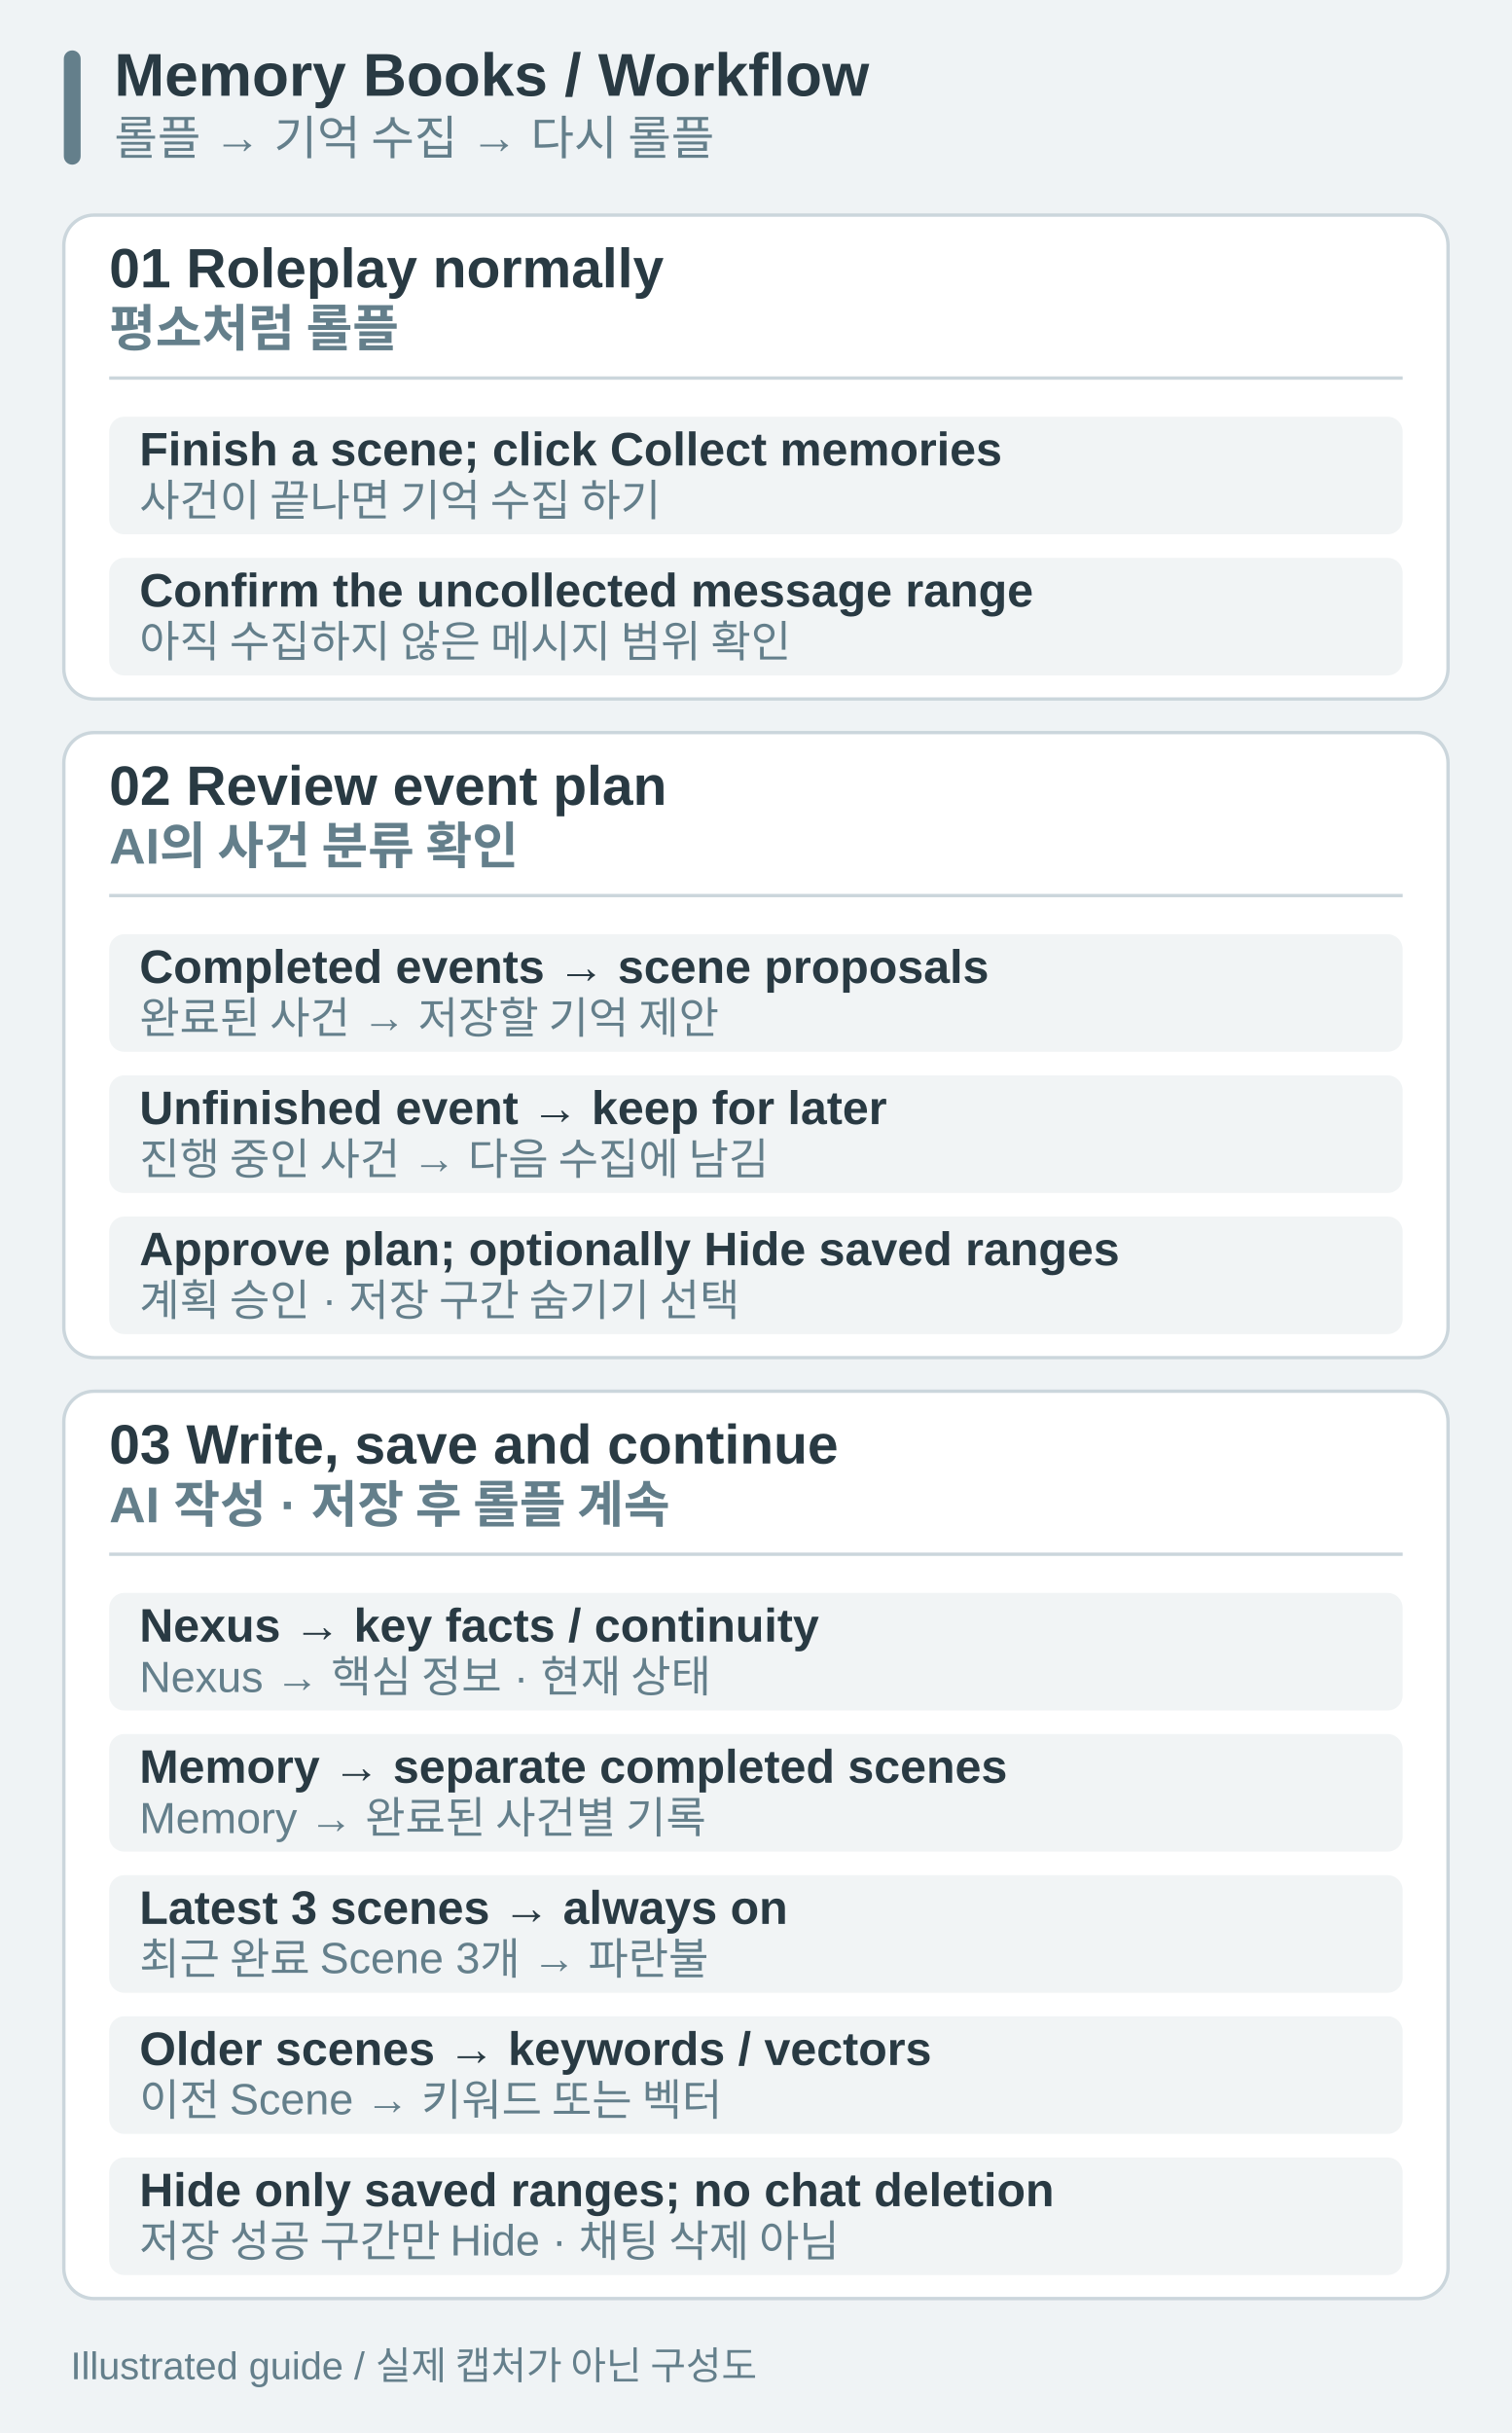
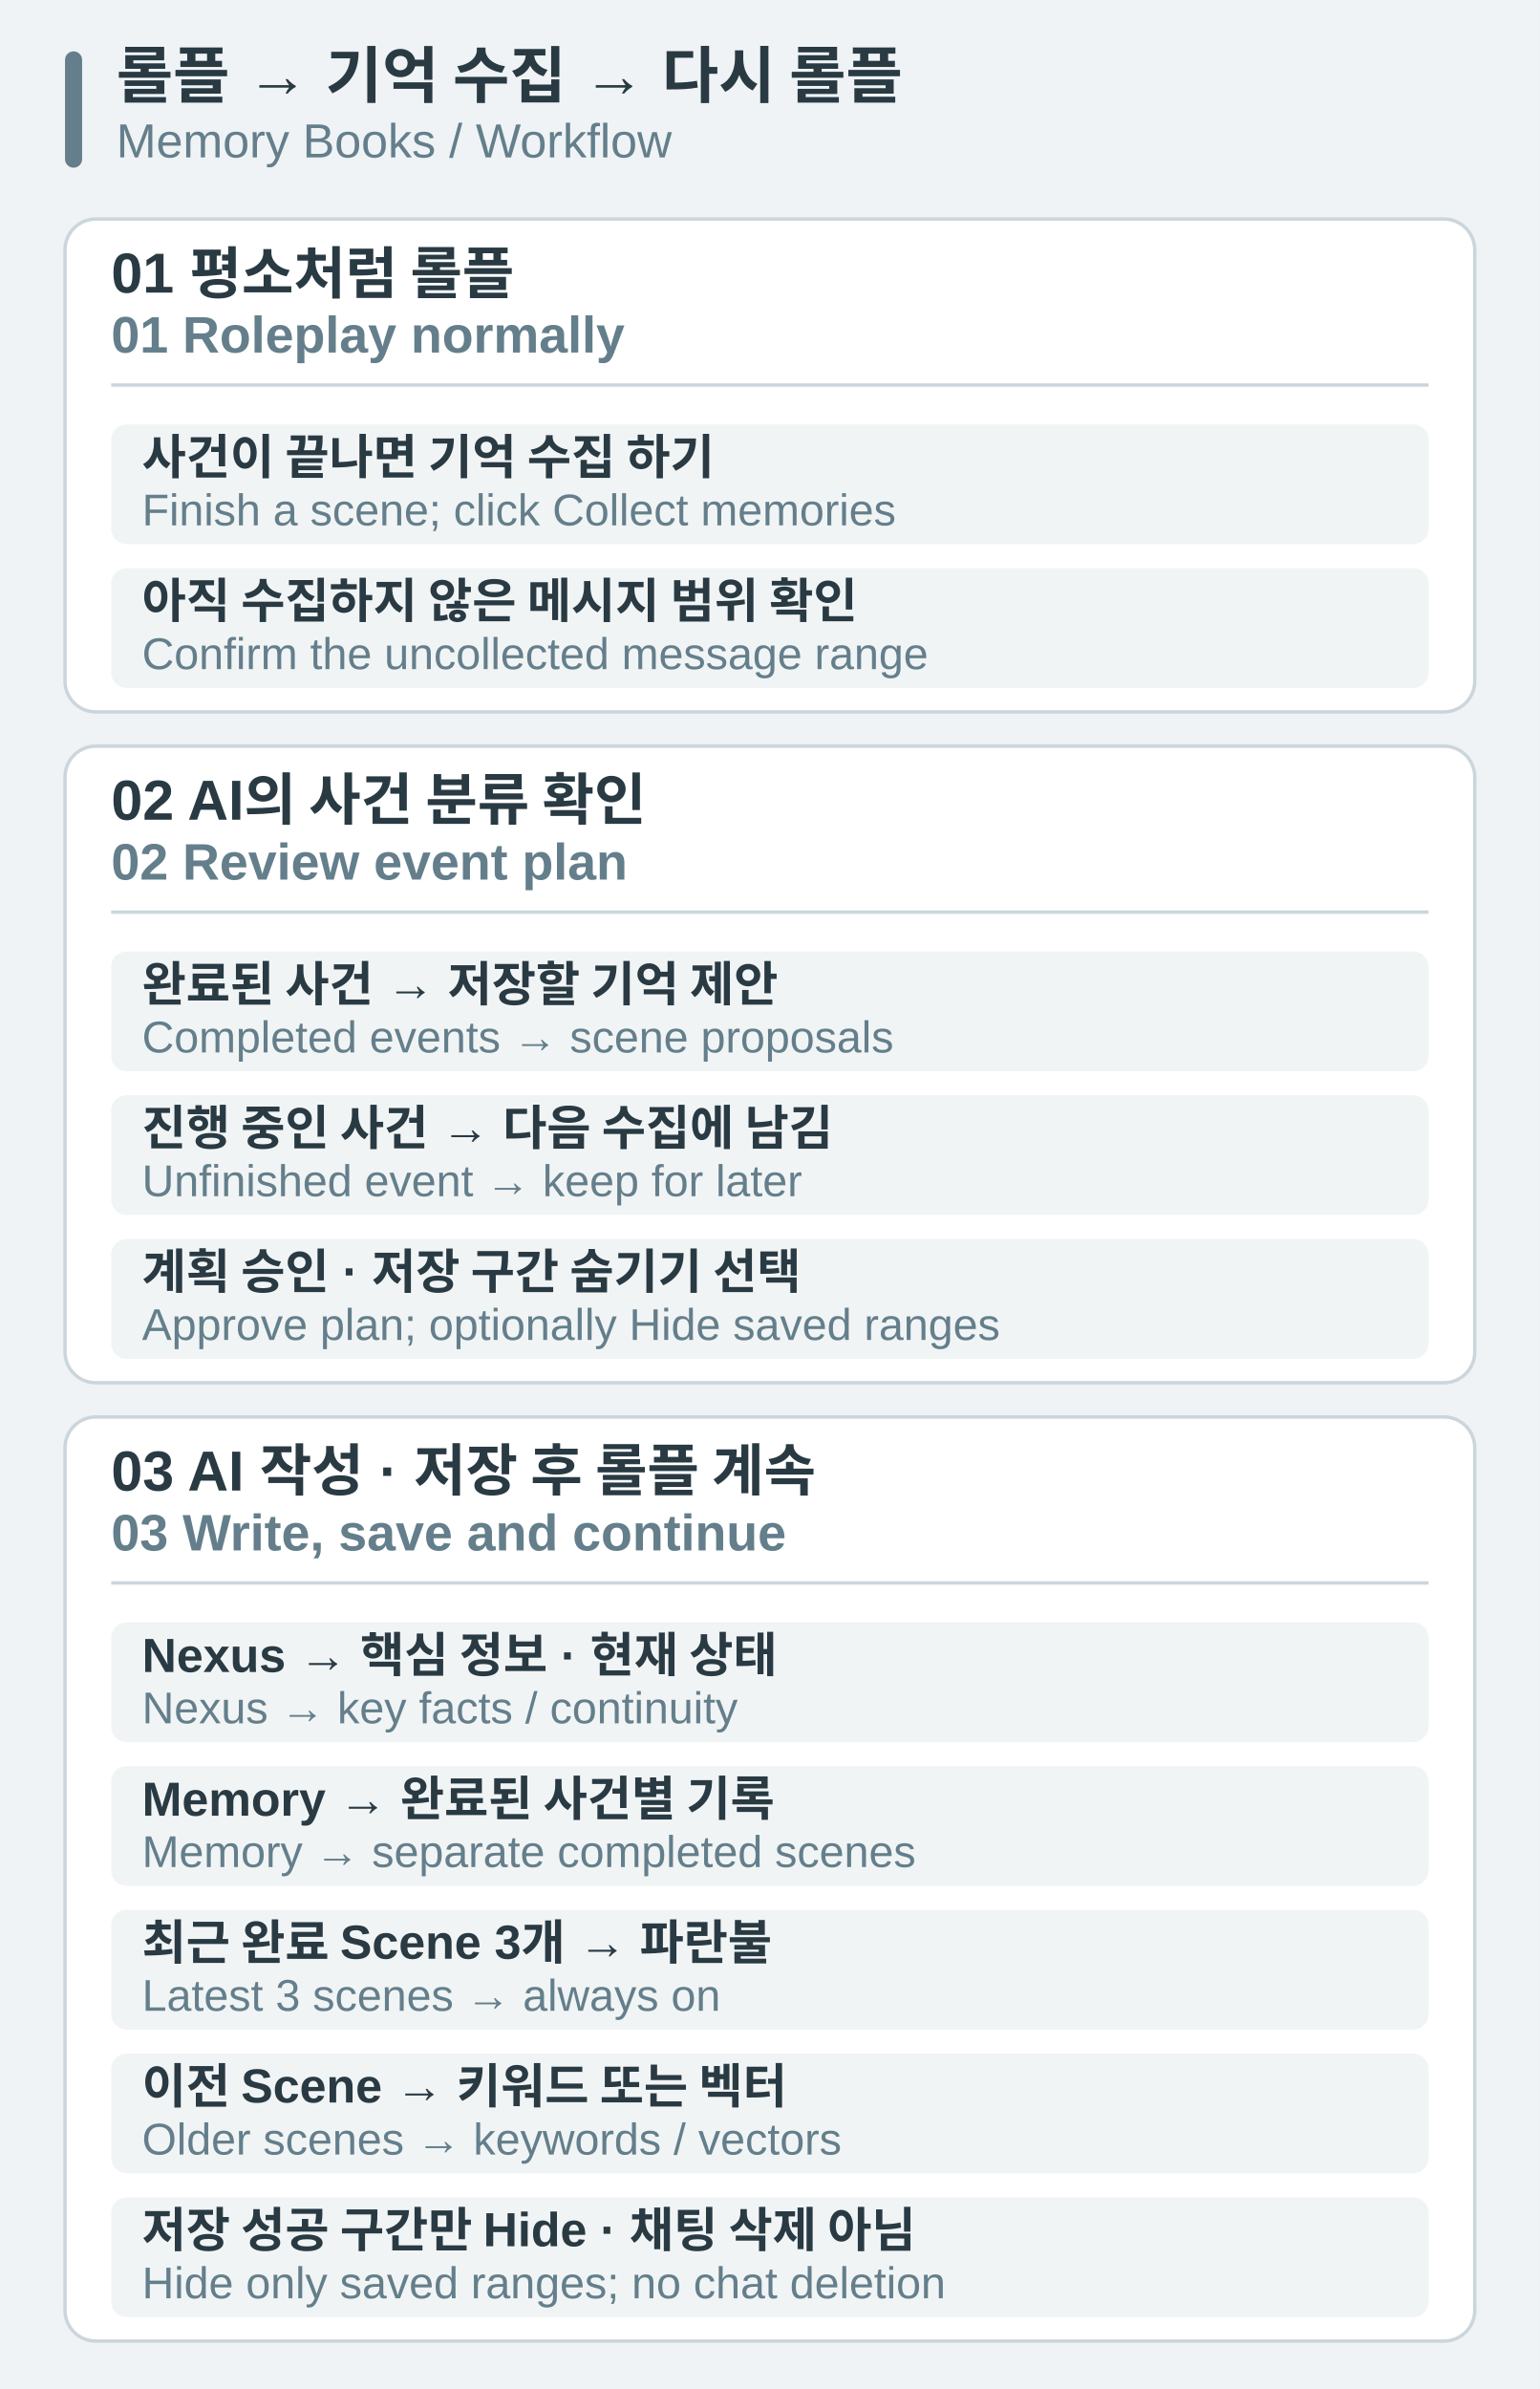
- <svg xmlns="http://www.w3.org/2000/svg" width="900" height="1448" viewBox="0 0 900 1448" font-family="Arial,'Noto Sans KR','Apple SD Gothic Neo','Malgun Gothic',sans-serif" role="img" aria-label="Memory Books / Workflow">
-   <rect width="900" height="1448" fill="#eff3f5" />
+ <svg xmlns="http://www.w3.org/2000/svg" width="900" height="1396" viewBox="0 0 900 1396" font-family="Arial,'Noto Sans KR','Apple SD Gothic Neo','Malgun Gothic',sans-serif" role="img" aria-label="Memory Books / Workflow">
+   <rect width="900" height="1396" fill="#eff3f5" />
  <rect x="38" y="30" width="10" height="68" rx="5" fill="#647f8b" />
-   <text x="68" y="57" font-size="36" fill="#293a43" font-weight="600">Memory Books / Workflow</text>
-   <text x="68" y="92" font-size="28" fill="#647f8b" font-weight="400">롤플 → 기억 수집 → 다시 롤플</text>
+   <text x="68" y="57" font-size="36" fill="#293a43" font-weight="600">롤플 → 기억 수집 → 다시 롤플</text>
+   <text x="68" y="92" font-size="28" fill="#647f8b" font-weight="400">Memory Books / Workflow</text>
  <rect x="38" y="128" width="824" height="288" rx="18" fill="#fff" stroke="#cbd6dc" stroke-width="2" />
-   <text x="65" y="171" font-size="33" fill="#293a43" font-weight="600">01 Roleplay normally</text>
-   <text x="65" y="206" font-size="30" fill="#647f8b" font-weight="600">평소처럼 롤플</text>
+   <text x="65" y="171" font-size="33" fill="#293a43" font-weight="600">01 평소처럼 롤플</text>
+   <text x="65" y="206" font-size="30" fill="#647f8b" font-weight="600">01 Roleplay normally</text>
  <path d="M65 225H835" stroke="#cbd6dc" stroke-width="2" />
  <rect x="65" y="248" width="770" height="70" rx="9" fill="#f1f4f5" />
-   <text x="83" y="277" font-size="28" fill="#293a43" font-weight="600">Finish a scene; click Collect memories</text>
-   <text x="83" y="307" font-size="26" fill="#647f8b" font-weight="400">사건이 끝나면 기억 수집 하기</text>
+   <text x="83" y="277" font-size="28" fill="#293a43" font-weight="600">사건이 끝나면 기억 수집 하기</text>
+   <text x="83" y="307" font-size="26" fill="#647f8b" font-weight="400">Finish a scene; click Collect memories</text>
  <rect x="65" y="332" width="770" height="70" rx="9" fill="#f1f4f5" />
-   <text x="83" y="361" font-size="28" fill="#293a43" font-weight="600">Confirm the uncollected message range</text>
-   <text x="83" y="391" font-size="26" fill="#647f8b" font-weight="400">아직 수집하지 않은 메시지 범위 확인</text>
+   <text x="83" y="361" font-size="28" fill="#293a43" font-weight="600">아직 수집하지 않은 메시지 범위 확인</text>
+   <text x="83" y="391" font-size="26" fill="#647f8b" font-weight="400">Confirm the uncollected message range</text>
  <rect x="38" y="436" width="824" height="372" rx="18" fill="#fff" stroke="#cbd6dc" stroke-width="2" />
-   <text x="65" y="479" font-size="33" fill="#293a43" font-weight="600">02 Review event plan</text>
-   <text x="65" y="514" font-size="30" fill="#647f8b" font-weight="600">AI의 사건 분류 확인</text>
+   <text x="65" y="479" font-size="33" fill="#293a43" font-weight="600">02 AI의 사건 분류 확인</text>
+   <text x="65" y="514" font-size="30" fill="#647f8b" font-weight="600">02 Review event plan</text>
  <path d="M65 533H835" stroke="#cbd6dc" stroke-width="2" />
  <rect x="65" y="556" width="770" height="70" rx="9" fill="#f1f4f5" />
-   <text x="83" y="585" font-size="28" fill="#293a43" font-weight="600">Completed events → scene proposals</text>
-   <text x="83" y="615" font-size="26" fill="#647f8b" font-weight="400">완료된 사건 → 저장할 기억 제안</text>
+   <text x="83" y="585" font-size="28" fill="#293a43" font-weight="600">완료된 사건 → 저장할 기억 제안</text>
+   <text x="83" y="615" font-size="26" fill="#647f8b" font-weight="400">Completed events → scene proposals</text>
  <rect x="65" y="640" width="770" height="70" rx="9" fill="#f1f4f5" />
-   <text x="83" y="669" font-size="28" fill="#293a43" font-weight="600">Unfinished event → keep for later</text>
-   <text x="83" y="699" font-size="26" fill="#647f8b" font-weight="400">진행 중인 사건 → 다음 수집에 남김</text>
+   <text x="83" y="669" font-size="28" fill="#293a43" font-weight="600">진행 중인 사건 → 다음 수집에 남김</text>
+   <text x="83" y="699" font-size="26" fill="#647f8b" font-weight="400">Unfinished event → keep for later</text>
  <rect x="65" y="724" width="770" height="70" rx="9" fill="#f1f4f5" />
-   <text x="83" y="753" font-size="28" fill="#293a43" font-weight="600">Approve plan; optionally Hide saved ranges</text>
-   <text x="83" y="783" font-size="26" fill="#647f8b" font-weight="400">계획 승인 · 저장 구간 숨기기 선택</text>
+   <text x="83" y="753" font-size="28" fill="#293a43" font-weight="600">계획 승인 · 저장 구간 숨기기 선택</text>
+   <text x="83" y="783" font-size="26" fill="#647f8b" font-weight="400">Approve plan; optionally Hide saved ranges</text>
  <rect x="38" y="828" width="824" height="540" rx="18" fill="#fff" stroke="#cbd6dc" stroke-width="2" />
-   <text x="65" y="871" font-size="33" fill="#293a43" font-weight="600">03 Write, save and continue</text>
-   <text x="65" y="906" font-size="30" fill="#647f8b" font-weight="600">AI 작성 · 저장 후 롤플 계속</text>
+   <text x="65" y="871" font-size="33" fill="#293a43" font-weight="600">03 AI 작성 · 저장 후 롤플 계속</text>
+   <text x="65" y="906" font-size="30" fill="#647f8b" font-weight="600">03 Write, save and continue</text>
  <path d="M65 925H835" stroke="#cbd6dc" stroke-width="2" />
  <rect x="65" y="948" width="770" height="70" rx="9" fill="#f1f4f5" />
-   <text x="83" y="977" font-size="28" fill="#293a43" font-weight="600">Nexus → key facts / continuity</text>
-   <text x="83" y="1007" font-size="26" fill="#647f8b" font-weight="400">Nexus → 핵심 정보 · 현재 상태</text>
+   <text x="83" y="977" font-size="28" fill="#293a43" font-weight="600">Nexus → 핵심 정보 · 현재 상태</text>
+   <text x="83" y="1007" font-size="26" fill="#647f8b" font-weight="400">Nexus → key facts / continuity</text>
  <rect x="65" y="1032" width="770" height="70" rx="9" fill="#f1f4f5" />
-   <text x="83" y="1061" font-size="28" fill="#293a43" font-weight="600">Memory → separate completed scenes</text>
-   <text x="83" y="1091" font-size="26" fill="#647f8b" font-weight="400">Memory → 완료된 사건별 기록</text>
+   <text x="83" y="1061" font-size="28" fill="#293a43" font-weight="600">Memory → 완료된 사건별 기록</text>
+   <text x="83" y="1091" font-size="26" fill="#647f8b" font-weight="400">Memory → separate completed scenes</text>
  <rect x="65" y="1116" width="770" height="70" rx="9" fill="#f1f4f5" />
-   <text x="83" y="1145" font-size="28" fill="#293a43" font-weight="600">Latest 3 scenes → always on</text>
-   <text x="83" y="1175" font-size="26" fill="#647f8b" font-weight="400">최근 완료 Scene 3개 → 파란불</text>
+   <text x="83" y="1145" font-size="28" fill="#293a43" font-weight="600">최근 완료 Scene 3개 → 파란불</text>
+   <text x="83" y="1175" font-size="26" fill="#647f8b" font-weight="400">Latest 3 scenes → always on</text>
  <rect x="65" y="1200" width="770" height="70" rx="9" fill="#f1f4f5" />
-   <text x="83" y="1229" font-size="28" fill="#293a43" font-weight="600">Older scenes → keywords / vectors</text>
-   <text x="83" y="1259" font-size="26" fill="#647f8b" font-weight="400">이전 Scene → 키워드 또는 벡터</text>
+   <text x="83" y="1229" font-size="28" fill="#293a43" font-weight="600">이전 Scene → 키워드 또는 벡터</text>
+   <text x="83" y="1259" font-size="26" fill="#647f8b" font-weight="400">Older scenes → keywords / vectors</text>
  <rect x="65" y="1284" width="770" height="70" rx="9" fill="#f1f4f5" />
-   <text x="83" y="1313" font-size="28" fill="#293a43" font-weight="600">Hide only saved ranges; no chat deletion</text>
-   <text x="83" y="1343" font-size="26" fill="#647f8b" font-weight="400">저장 성공 구간만 Hide · 채팅 삭제 아님</text>
-   <text x="42" y="1416" font-size="23" fill="#647f8b" font-weight="400">Illustrated guide / 실제 캡처가 아닌 구성도</text>
+   <text x="83" y="1313" font-size="28" fill="#293a43" font-weight="600">저장 성공 구간만 Hide · 채팅 삭제 아님</text>
+   <text x="83" y="1343" font-size="26" fill="#647f8b" font-weight="400">Hide only saved ranges; no chat deletion</text>
</svg>
